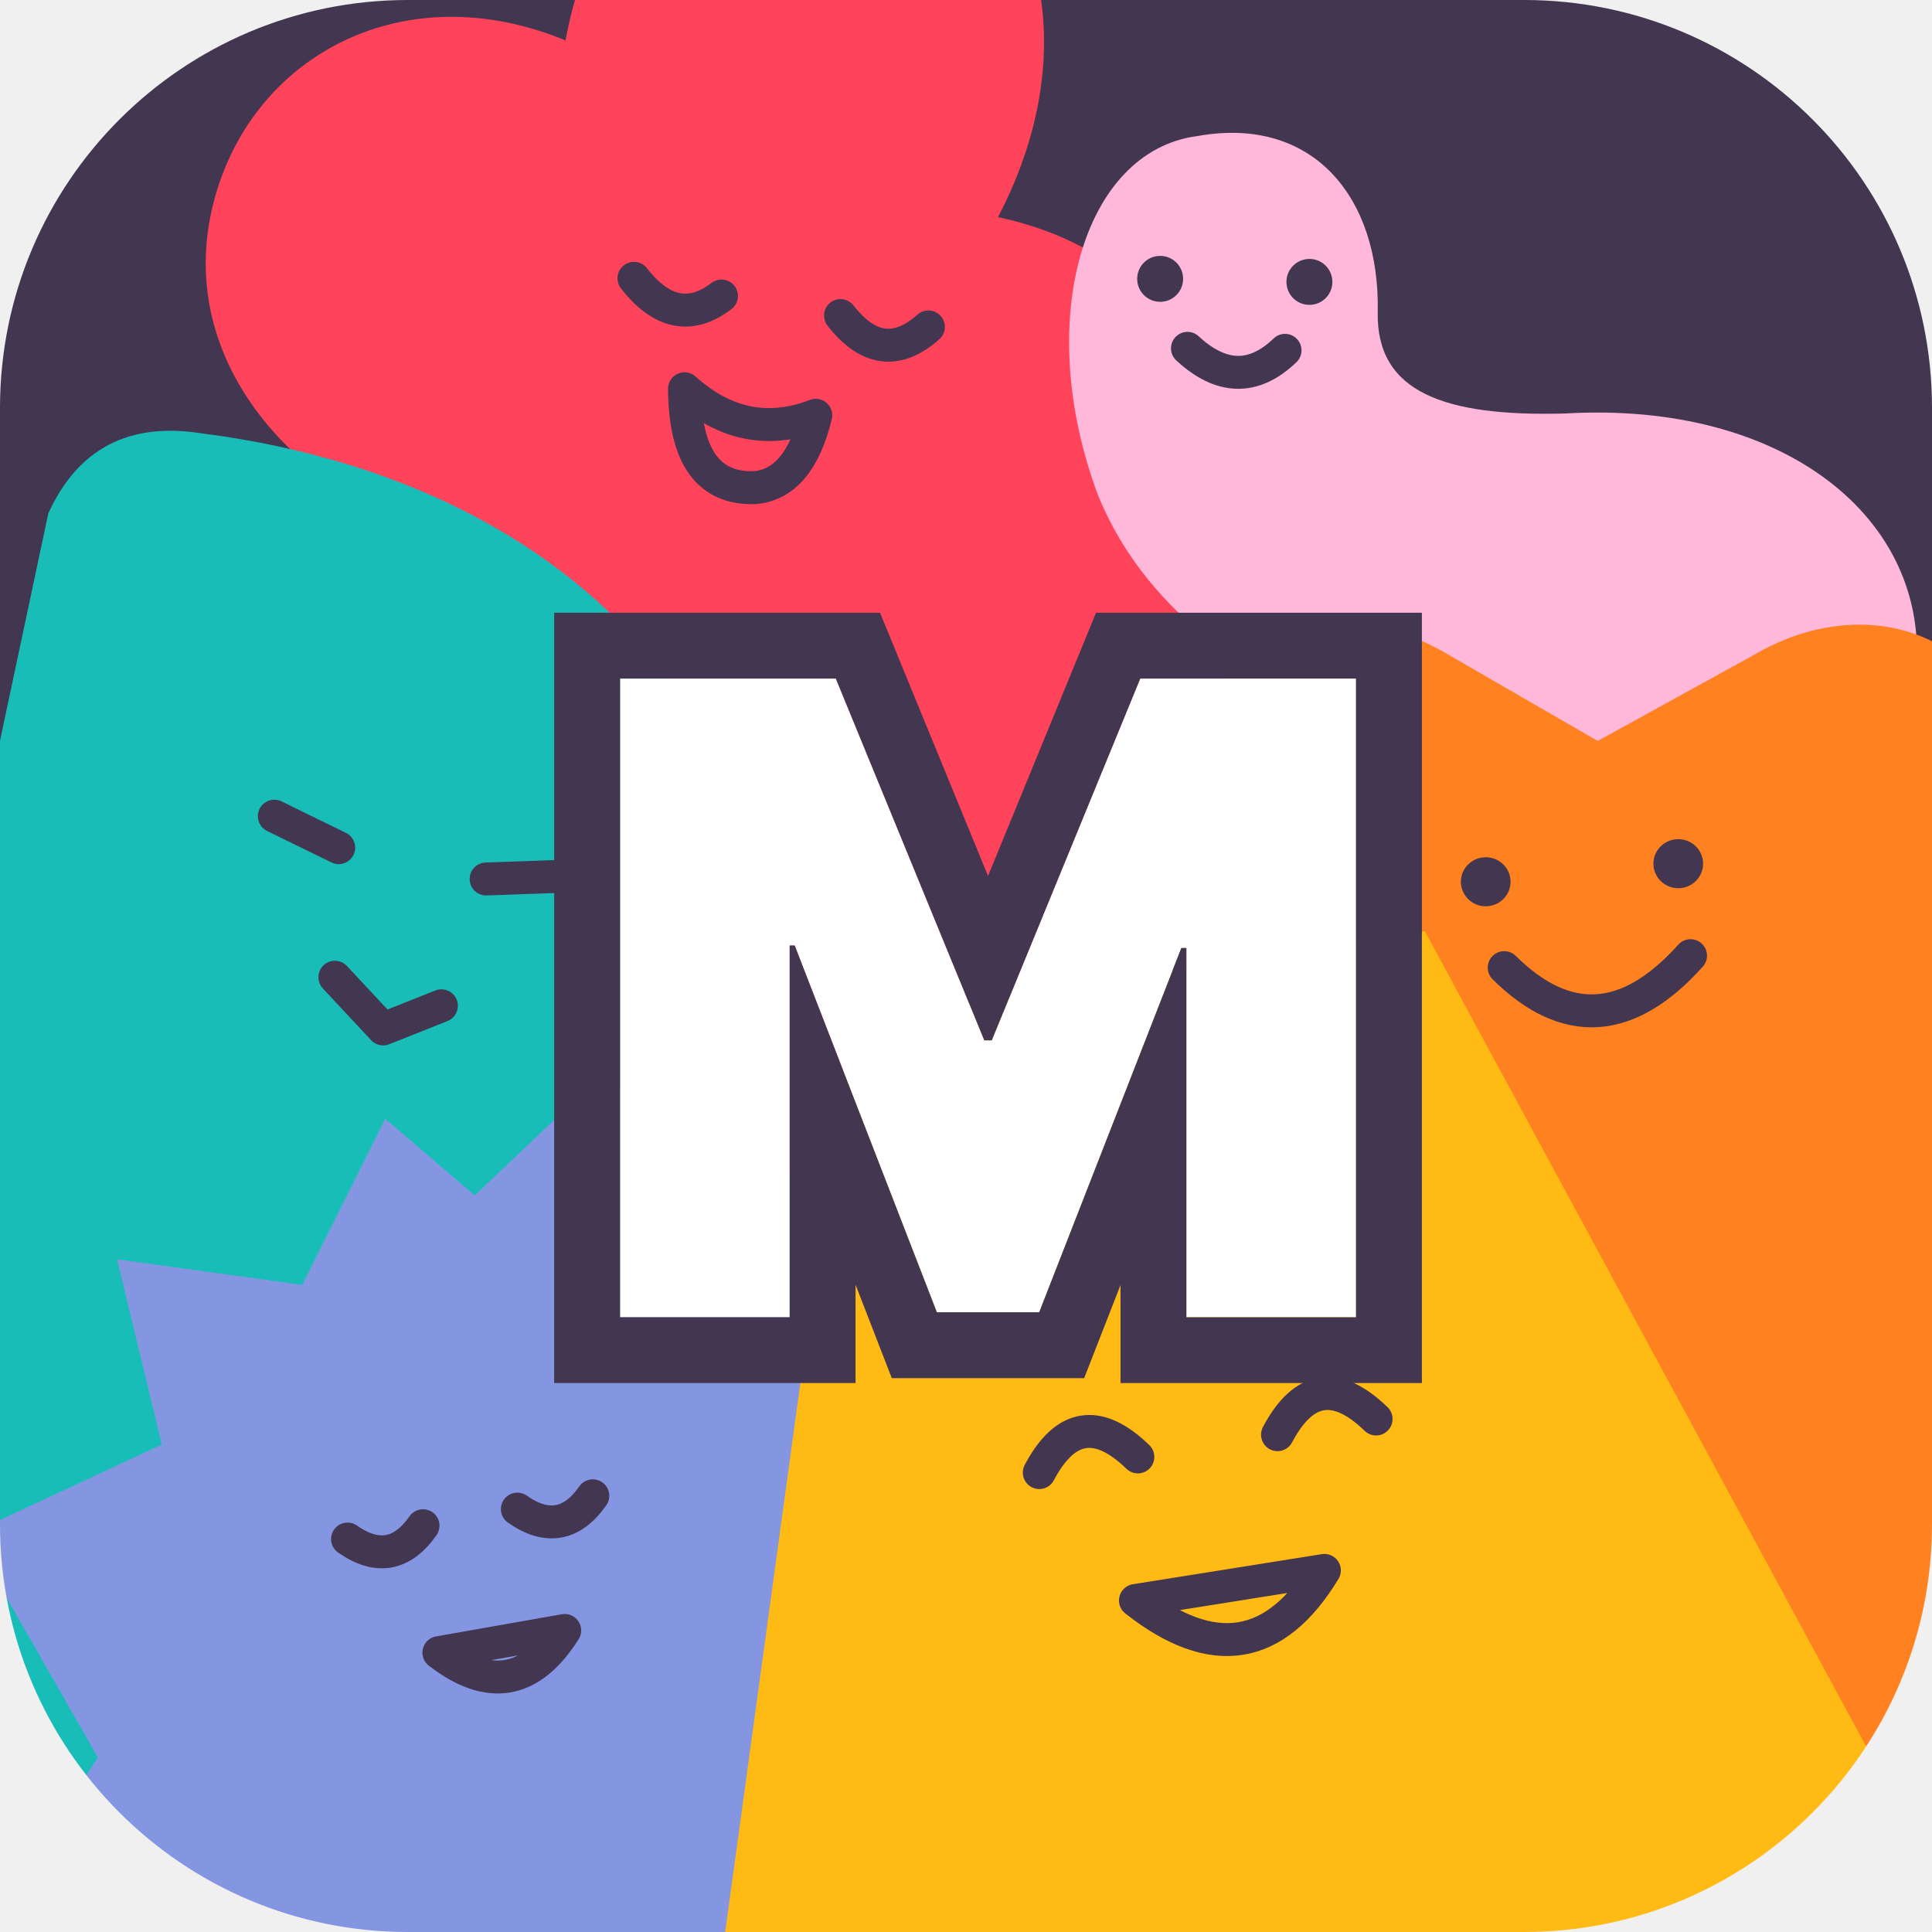
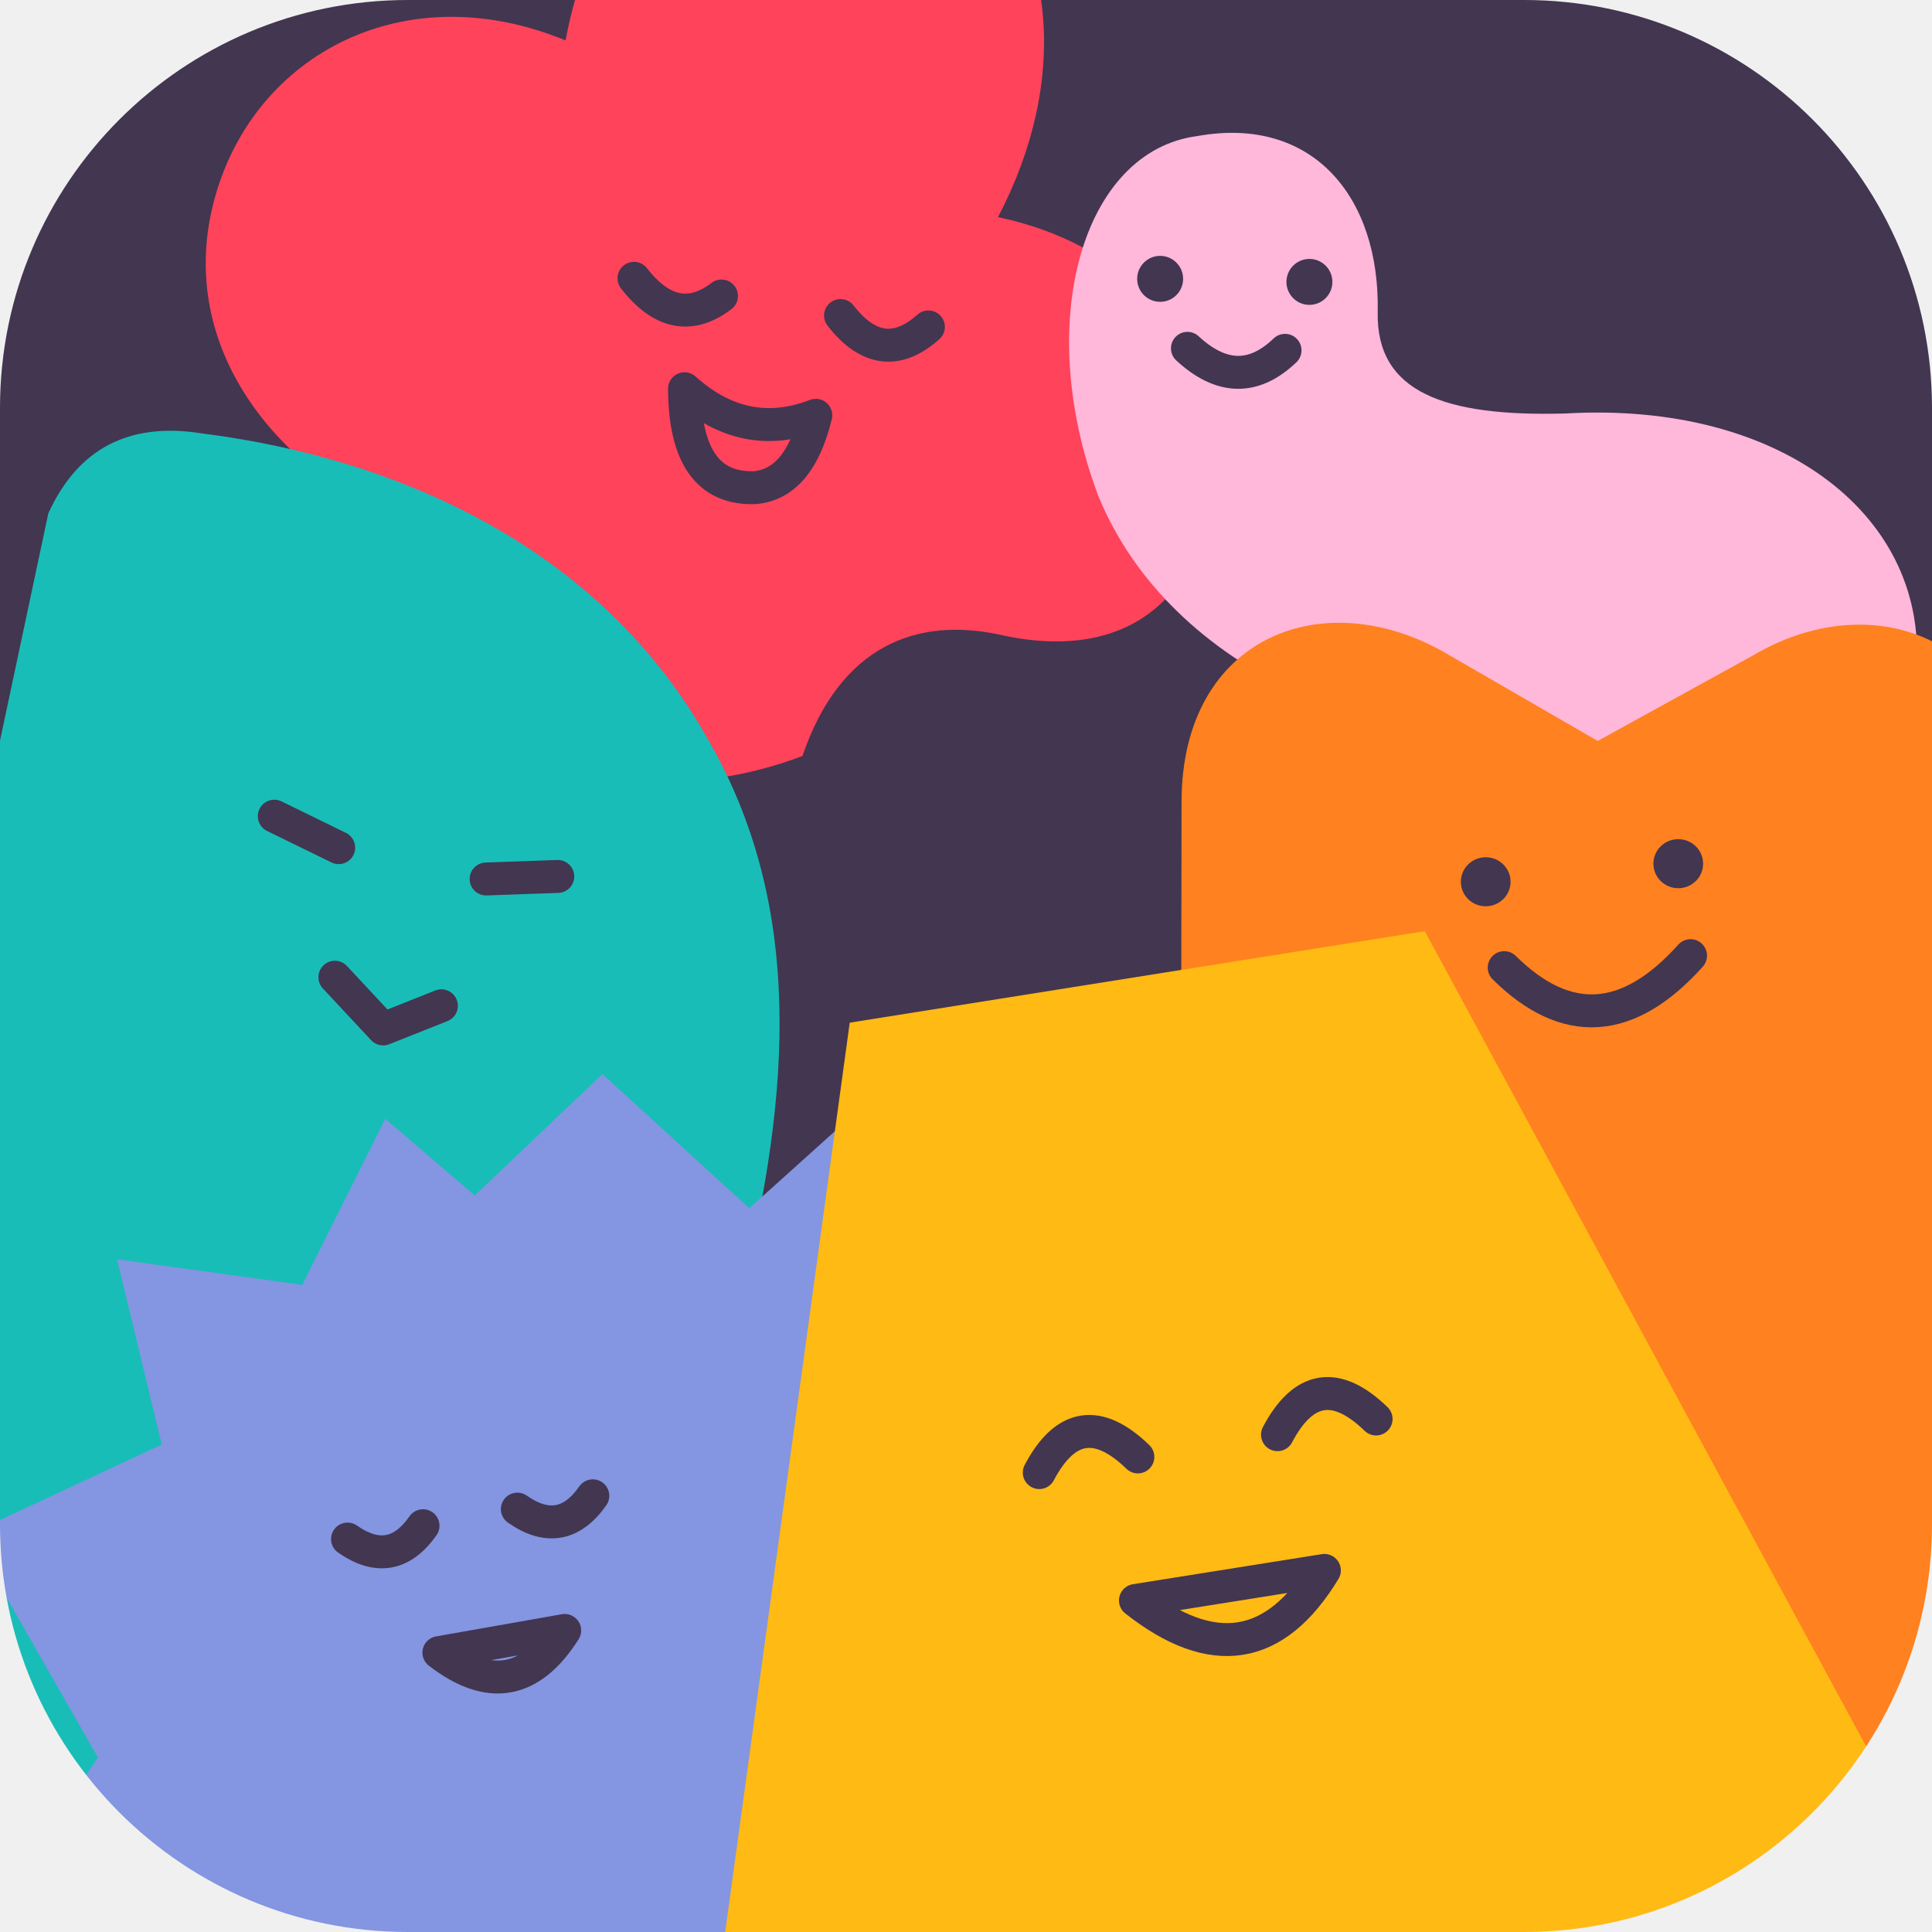
- <svg xmlns="http://www.w3.org/2000/svg" xmlns:xlink="http://www.w3.org/1999/xlink" width="88" height="88" viewBox="0 0 88 88" fill="none">
-   <g clip-path="url(#clip0_2049_8697)">
-     <mask id="mask0_2049_8697" style="mask-type:luminance" maskUnits="userSpaceOnUse" x="0" y="0" width="88" height="88">
+ <svg xmlns="http://www.w3.org/2000/svg" width="88" height="88" viewBox="0 0 88 88" fill="none">
+   <g clip-path="url(#clip0_2049_8732)">
+     <mask id="mask0_2049_8732" style="mask-type:luminance" maskUnits="userSpaceOnUse" x="0" y="0" width="88" height="88">
      <path d="M69.422 0H18.578C8.318 0 0 8.318 0 18.578V69.422C0 79.682 8.318 88 18.578 88H69.422C79.682 88 88 79.682 88 69.422V18.578C88 8.318 79.682 0 69.422 0Z" fill="white" />
    </mask>
-     <g mask="url(#mask0_2049_8697)">
+     <g mask="url(#mask0_2049_8732)">
      <path d="M88 0H0V88H88V0Z" fill="#423651" />
-       <path d="M36.5 69.5C38.234 64.415 55.301 36.21 59 37C65.823 38.546 55.47 26.022 55.211 20.535C54.951 15.047 51.148 11.083 45.456 9.89C48.691 3.74 48.212 -2.912 43.834 -6.91C37.546 -12.746 27.84 -9.274 25.758 1.84C18.444 -1.175 11.609 2.463 9.792 8.982C7.975 15.502 12.253 21.222 18.436 23.884C21.962 26.007 23.142 28.86 21.975 32.441C26.391 35.768 31.2 71.498 36.5 69.5Z" fill="#FF435A" />
+       <path d="M36.55 34.435C38.283 29.35 41.811 28.114 45.51 28.904C52.334 30.45 55.47 26.022 55.211 20.535C54.952 15.047 51.148 11.083 45.456 9.89C48.692 3.74 48.212 -2.912 43.834 -6.91C37.546 -12.745 27.84 -9.274 25.759 1.84C18.444 -1.175 11.609 2.463 9.792 8.983C7.975 15.502 12.254 21.222 18.437 23.884C21.962 26.007 23.142 28.86 21.975 32.441C26.392 35.768 31.25 36.433 36.55 34.435Z" fill="#FF435A" />
      <path d="M42.287 14.891C40.87 16.154 39.535 15.981 38.284 14.372M32.863 13.483C31.457 14.554 30.128 14.285 28.877 12.677M37.158 18.916C34.997 19.751 33.004 19.348 31.179 17.706C31.193 20.78 32.259 22.281 34.375 22.212C35.726 22.098 36.653 20.999 37.158 18.916Z" stroke-width="1.5" stroke-linecap="round" stroke-linejoin="round" stroke="#423651" />
-       <path d="M56.434 41.813C60.341 38.405 65.434 36.678 71.713 36.632C74.332 36.511 74.962 35.565 73.603 33.793C63.116 34.887 53.264 30.5 50.025 22.585C47.047 14.676 49.3 6.874 54.546 6.196C59.797 5.257 62.86 8.982 62.754 14.212C62.679 17.873 65.795 18.983 71.292 18.834C81.245 18.252 87.938 23.621 87.27 30.671C86.772 37.986 82.933 42.355 75.753 43.778C69.1 45.037 62.66 44.382 56.434 41.813Z" fill="#FFB7DA" />
-       <path d="M54.087 15.866C55.627 17.293 57.109 17.323 58.532 15.957" stroke-width="1.5" stroke-linecap="round" stroke-linejoin="round" stroke="#423651" />
-       <path d="M52.822 13.747C53.4 13.759 53.878 13.3 53.889 12.723C53.901 12.145 53.443 11.667 52.865 11.655C52.287 11.643 51.809 12.102 51.797 12.68C51.786 13.258 52.244 13.735 52.822 13.747Z" fill="#423651" />
-       <path d="M59.621 13.886C60.199 13.898 60.676 13.439 60.688 12.862C60.7 12.284 60.241 11.806 59.664 11.794C59.086 11.783 58.608 12.241 58.596 12.819C58.584 13.397 59.043 13.874 59.621 13.886Z" fill="#423651" />
+       <path d="M56.434 41.813C60.34 38.405 65.433 36.678 71.713 36.632C74.331 36.511 74.961 35.565 73.602 33.793C63.115 34.887 53.264 30.5 50.025 22.585C47.047 14.676 49.299 6.874 54.545 6.196C59.797 5.257 62.86 8.982 62.753 14.212C62.678 17.873 65.795 18.983 71.292 18.834C81.245 18.252 87.937 23.621 87.27 30.671C86.771 37.986 82.932 42.355 75.753 43.778C69.099 45.037 62.66 44.382 56.434 41.813Z" fill="#FFB7DA" />
+       <path d="M54.086 15.866C55.627 17.293 57.109 17.323 58.532 15.957" stroke-width="1.5" stroke-linecap="round" stroke-linejoin="round" stroke="#423651" />
+       <path d="M52.822 13.747C53.399 13.759 53.877 13.3 53.889 12.723C53.901 12.145 53.442 11.667 52.864 11.655C52.287 11.643 51.809 12.102 51.797 12.68C51.785 13.258 52.244 13.735 52.822 13.747Z" fill="#423651" />
+       <path d="M59.62 13.886C60.198 13.898 60.676 13.439 60.688 12.862C60.7 12.284 60.241 11.806 59.663 11.794C59.086 11.783 58.608 12.241 58.596 12.819C58.584 13.397 59.043 13.874 59.62 13.886Z" fill="#423651" />
      <path d="M33.936 58.198C36.225 48.698 36.322 40.622 32.162 33.53C27.447 25.24 18.644 20.94 9.183 19.739C5.876 19.216 3.548 20.431 2.201 23.383L-2.245 44.3C-4.43 53.732 -5.634 82.6 4.278 85.067L17.093 63.794C24.495 65.368 30.11 63.502 33.936 58.198Z" fill="#19BDB7" />
      <path d="M25.406 39.921L22.142 40.037M15.428 38.61L12.494 37.176M20.105 45.812L17.452 46.867L15.254 44.511" stroke-width="1.5" stroke-linecap="round" stroke-linejoin="round" stroke="#423651" />
      <path d="M53.791 54.102L53.818 36.513C53.83 28.974 60.34 26.471 65.992 29.831L72.774 33.75L79.852 29.852C85.514 26.51 92.016 29.313 92.004 36.572L91.977 54.162C91.969 59.188 89.37 80.908 84.089 81.644L61.98 62.771C56.513 62.017 53.783 59.128 53.791 54.102Z" fill="#FF811F" />
      <path d="M68.515 44.074C71.34 46.87 74.168 46.689 77.002 43.529" stroke-width="1.5" stroke-linecap="round" stroke-linejoin="round" stroke="#423651" />
      <path d="M67.67 41.28C68.295 41.281 68.803 40.782 68.804 40.165C68.805 39.548 68.299 39.048 67.674 39.047C67.049 39.046 66.542 39.545 66.541 40.162C66.54 40.779 67.046 41.279 67.67 41.28Z" fill="#423651" />
      <path d="M76.441 40.457C77.065 40.458 77.573 39.958 77.574 39.342C77.575 38.725 77.069 38.224 76.444 38.223C75.819 38.222 75.312 38.721 75.311 39.338C75.31 39.955 75.816 40.456 76.441 40.457Z" fill="#423651" />
      <path d="M1.55 84.413L4.459 80.049L-1.358 69.868L7.368 65.796L5.332 57.36L13.768 58.524L17.549 50.961L21.622 54.451L27.44 48.924L34.13 55.033L39.948 49.797L41.111 67.541C43.051 77.819 40.433 85.285 33.257 89.94C20.07 94.594 9.501 92.752 1.55 84.413Z" fill="#8495E1" />
      <path d="M15.83 70.102C17.178 71.045 18.324 70.843 19.268 69.495M23.565 68.738C24.913 69.682 26.059 69.48 27.002 68.132M19.991 75.275C22.272 77.039 24.181 76.703 25.721 74.265L19.991 75.275Z" stroke-width="1.5" stroke-linecap="round" stroke-linejoin="round" stroke="#423651" />
-       <path d="M38.704 46.581L64.897 42.412L85.549 80.559C87.51 84.851 86.136 88.267 81.425 90.807C68.21 97.771 53.867 100.054 38.395 97.657C34.165 96.796 32.316 94.021 32.849 89.332L38.704 46.581Z" fill="#FFBA14" />
-       <path d="M47.338 67.075C48.517 64.841 50.014 64.603 51.828 66.361M58.189 65.348C59.368 63.114 60.865 62.876 62.679 64.633M51.718 72.9L60.324 71.53C58.096 75.21 55.228 75.667 51.718 72.9Z" stroke-width="1.5" stroke-linecap="round" stroke-linejoin="round" stroke="#423651" />
+       <path d="M38.704 46.581L64.896 42.412L85.548 80.559C87.51 84.851 86.135 88.267 81.424 90.807C68.21 97.771 53.866 100.054 38.394 97.657C34.164 96.796 32.316 94.021 32.849 89.332L38.704 46.581Z" fill="#FFBA14" />
+       <path d="M47.337 67.075C48.516 64.841 50.013 64.603 51.828 66.361M58.188 65.348C59.368 63.114 60.864 62.876 62.679 64.633M51.718 72.9L60.324 71.53C58.096 75.21 55.227 75.667 51.718 72.9Z" stroke-width="1.5" stroke-linecap="round" stroke-linejoin="round" stroke="#423651" />
    </g>
-     <use xlink:href="#stroke0_2049_8697" fill="white" />
-     <mask id="stroke1_2049_8697" maskUnits="userSpaceOnUse" x="25" y="27" width="40" height="36" fill="black">
-       <rect fill="white" x="25" y="27" width="40" height="36" />
-       <use xlink:href="#stroke0_2049_8697" />
-     </mask>
-     <path d="M28.242 30.909H38.072L44.833 47.386H45.174L51.935 30.909H61.765V60H54.038V43.182H53.81L47.333 59.773H42.674L36.197 43.068H35.969V60H28.242V30.909Z" stroke-width="6" stroke="#423651" mask="url(#stroke1_2049_8697)" />
  </g>
  <defs>
-     <clipPath id="clip0_2049_8697">
+     <clipPath id="clip0_2049_8732">
      <rect width="88" height="88" fill="white" />
    </clipPath>
-     <path id="stroke0_2049_8697" d="M28.242 30.909H38.072L44.833 47.386H45.174L51.935 30.909H61.765V60H54.038V43.182H53.81L47.333 59.773H42.674L36.197 43.068H35.969V60H28.242V30.909Z" />
  </defs>
</svg>
